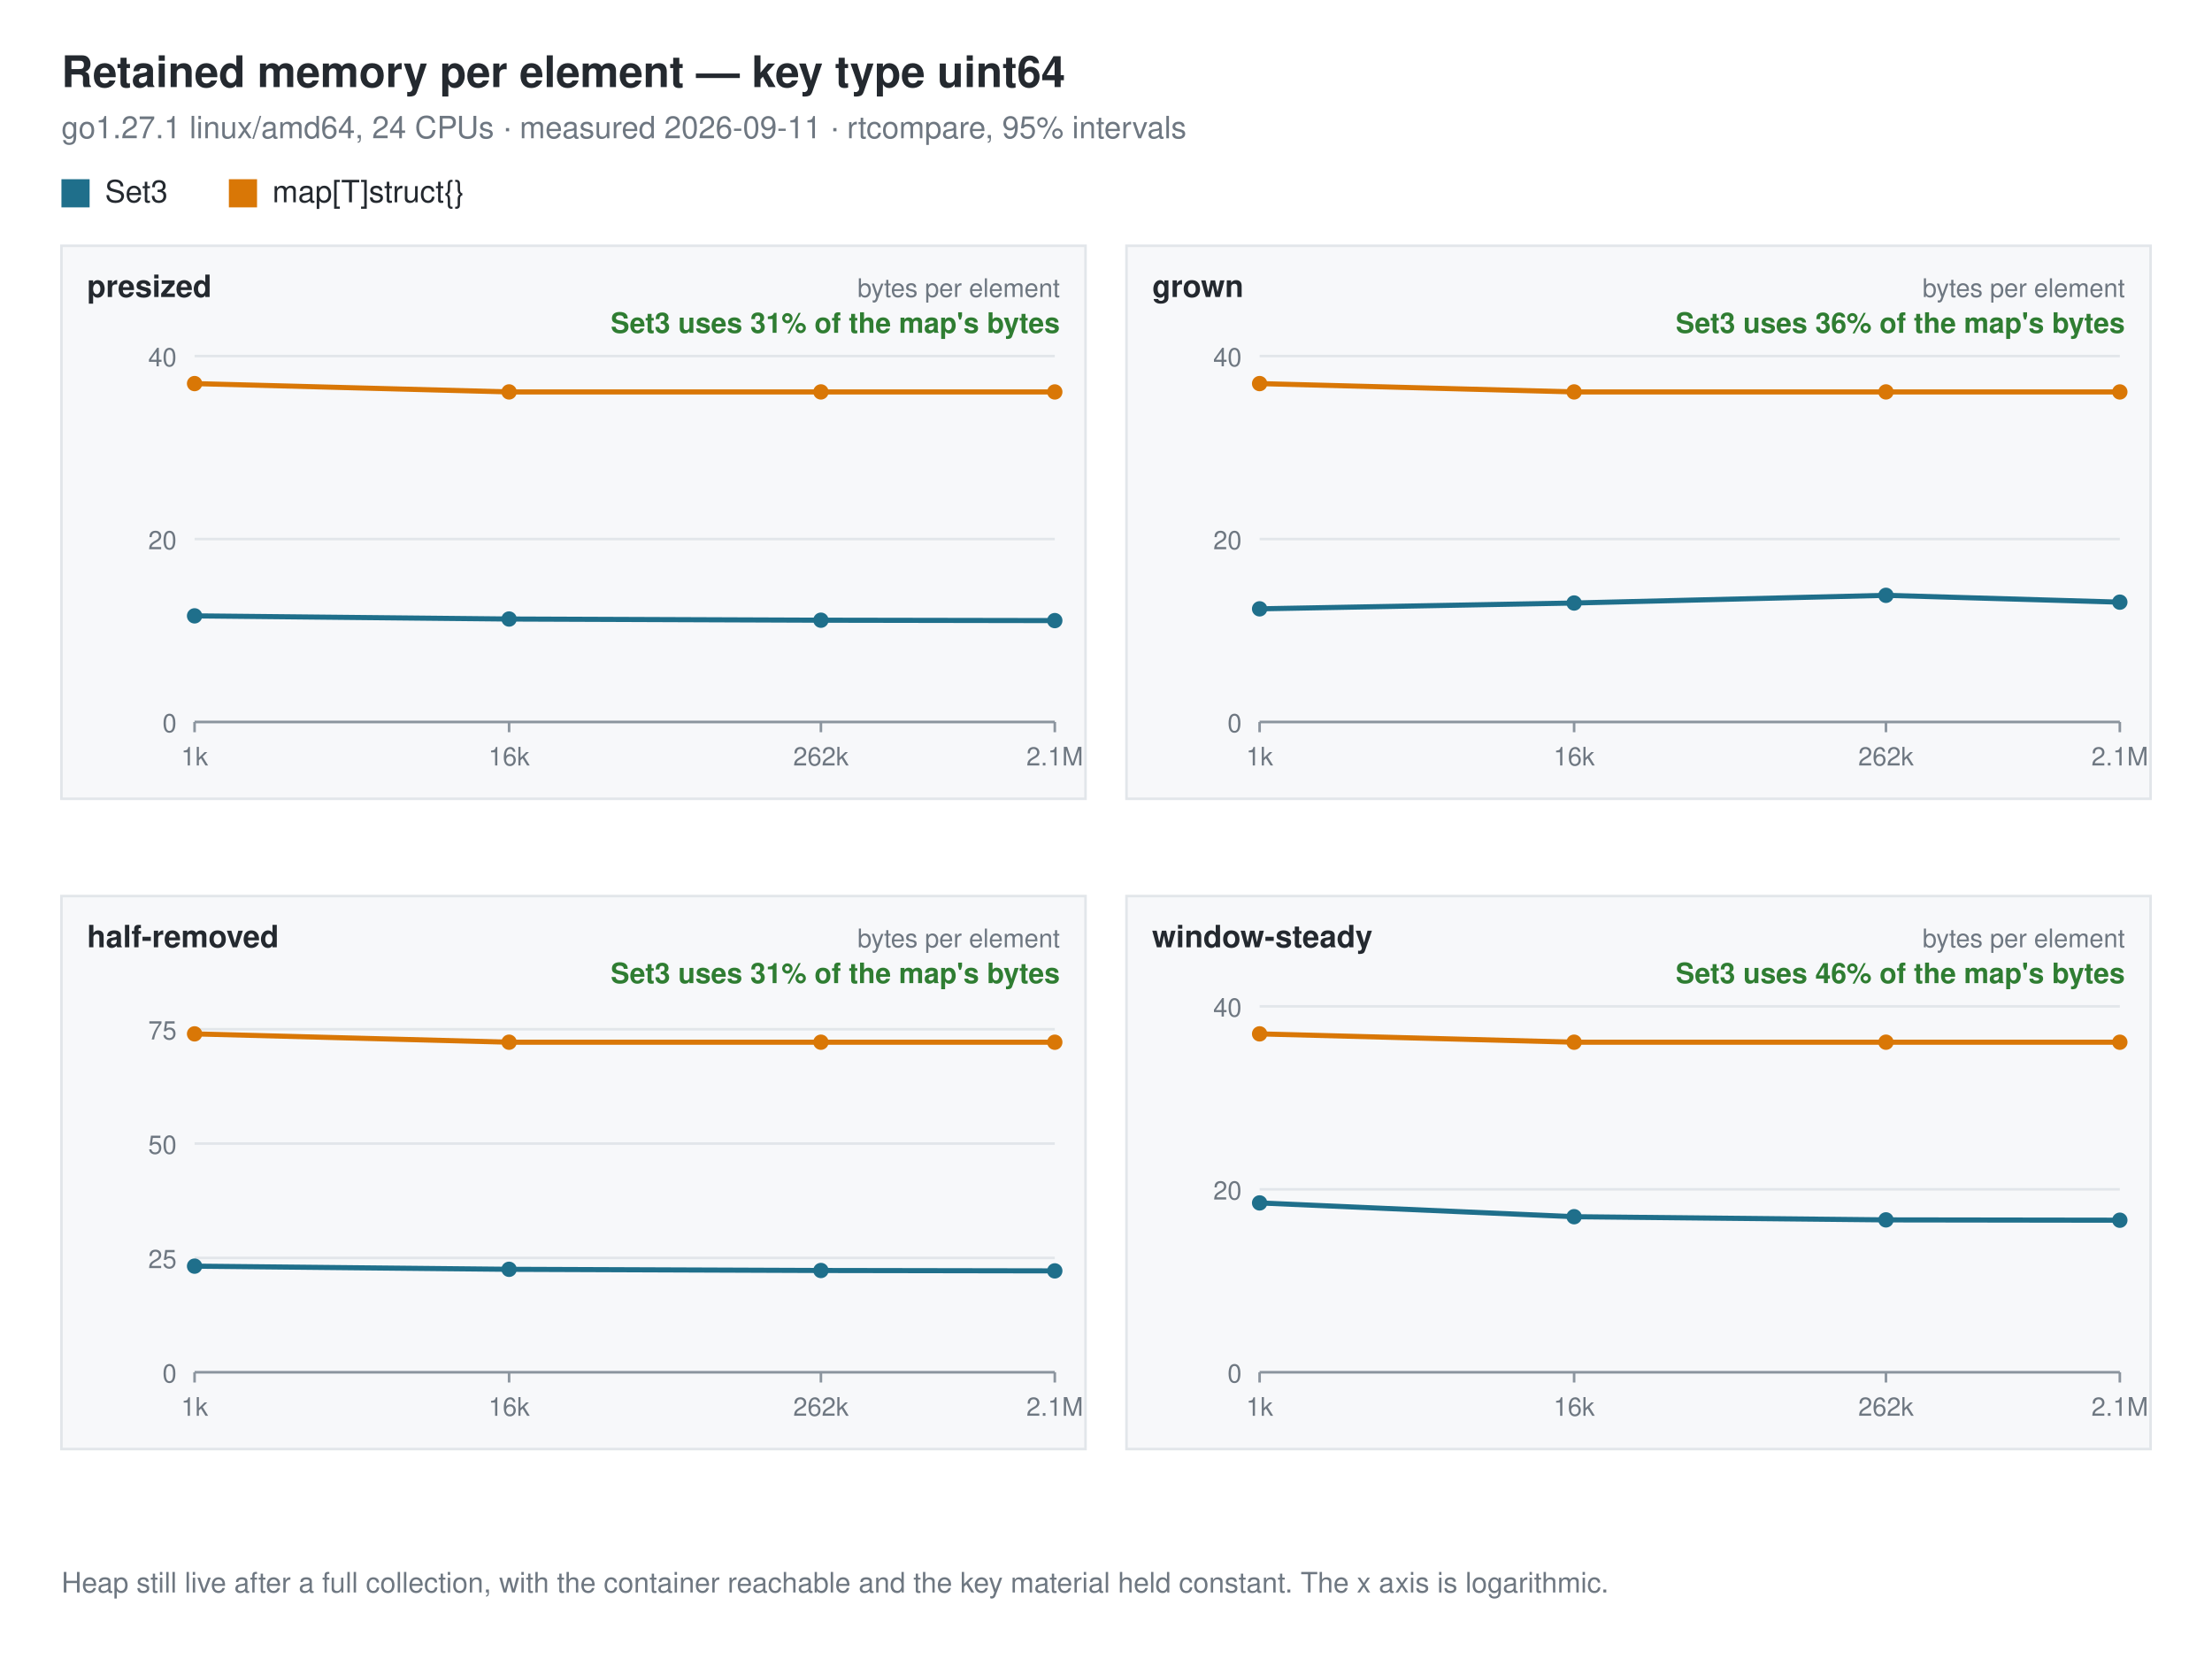
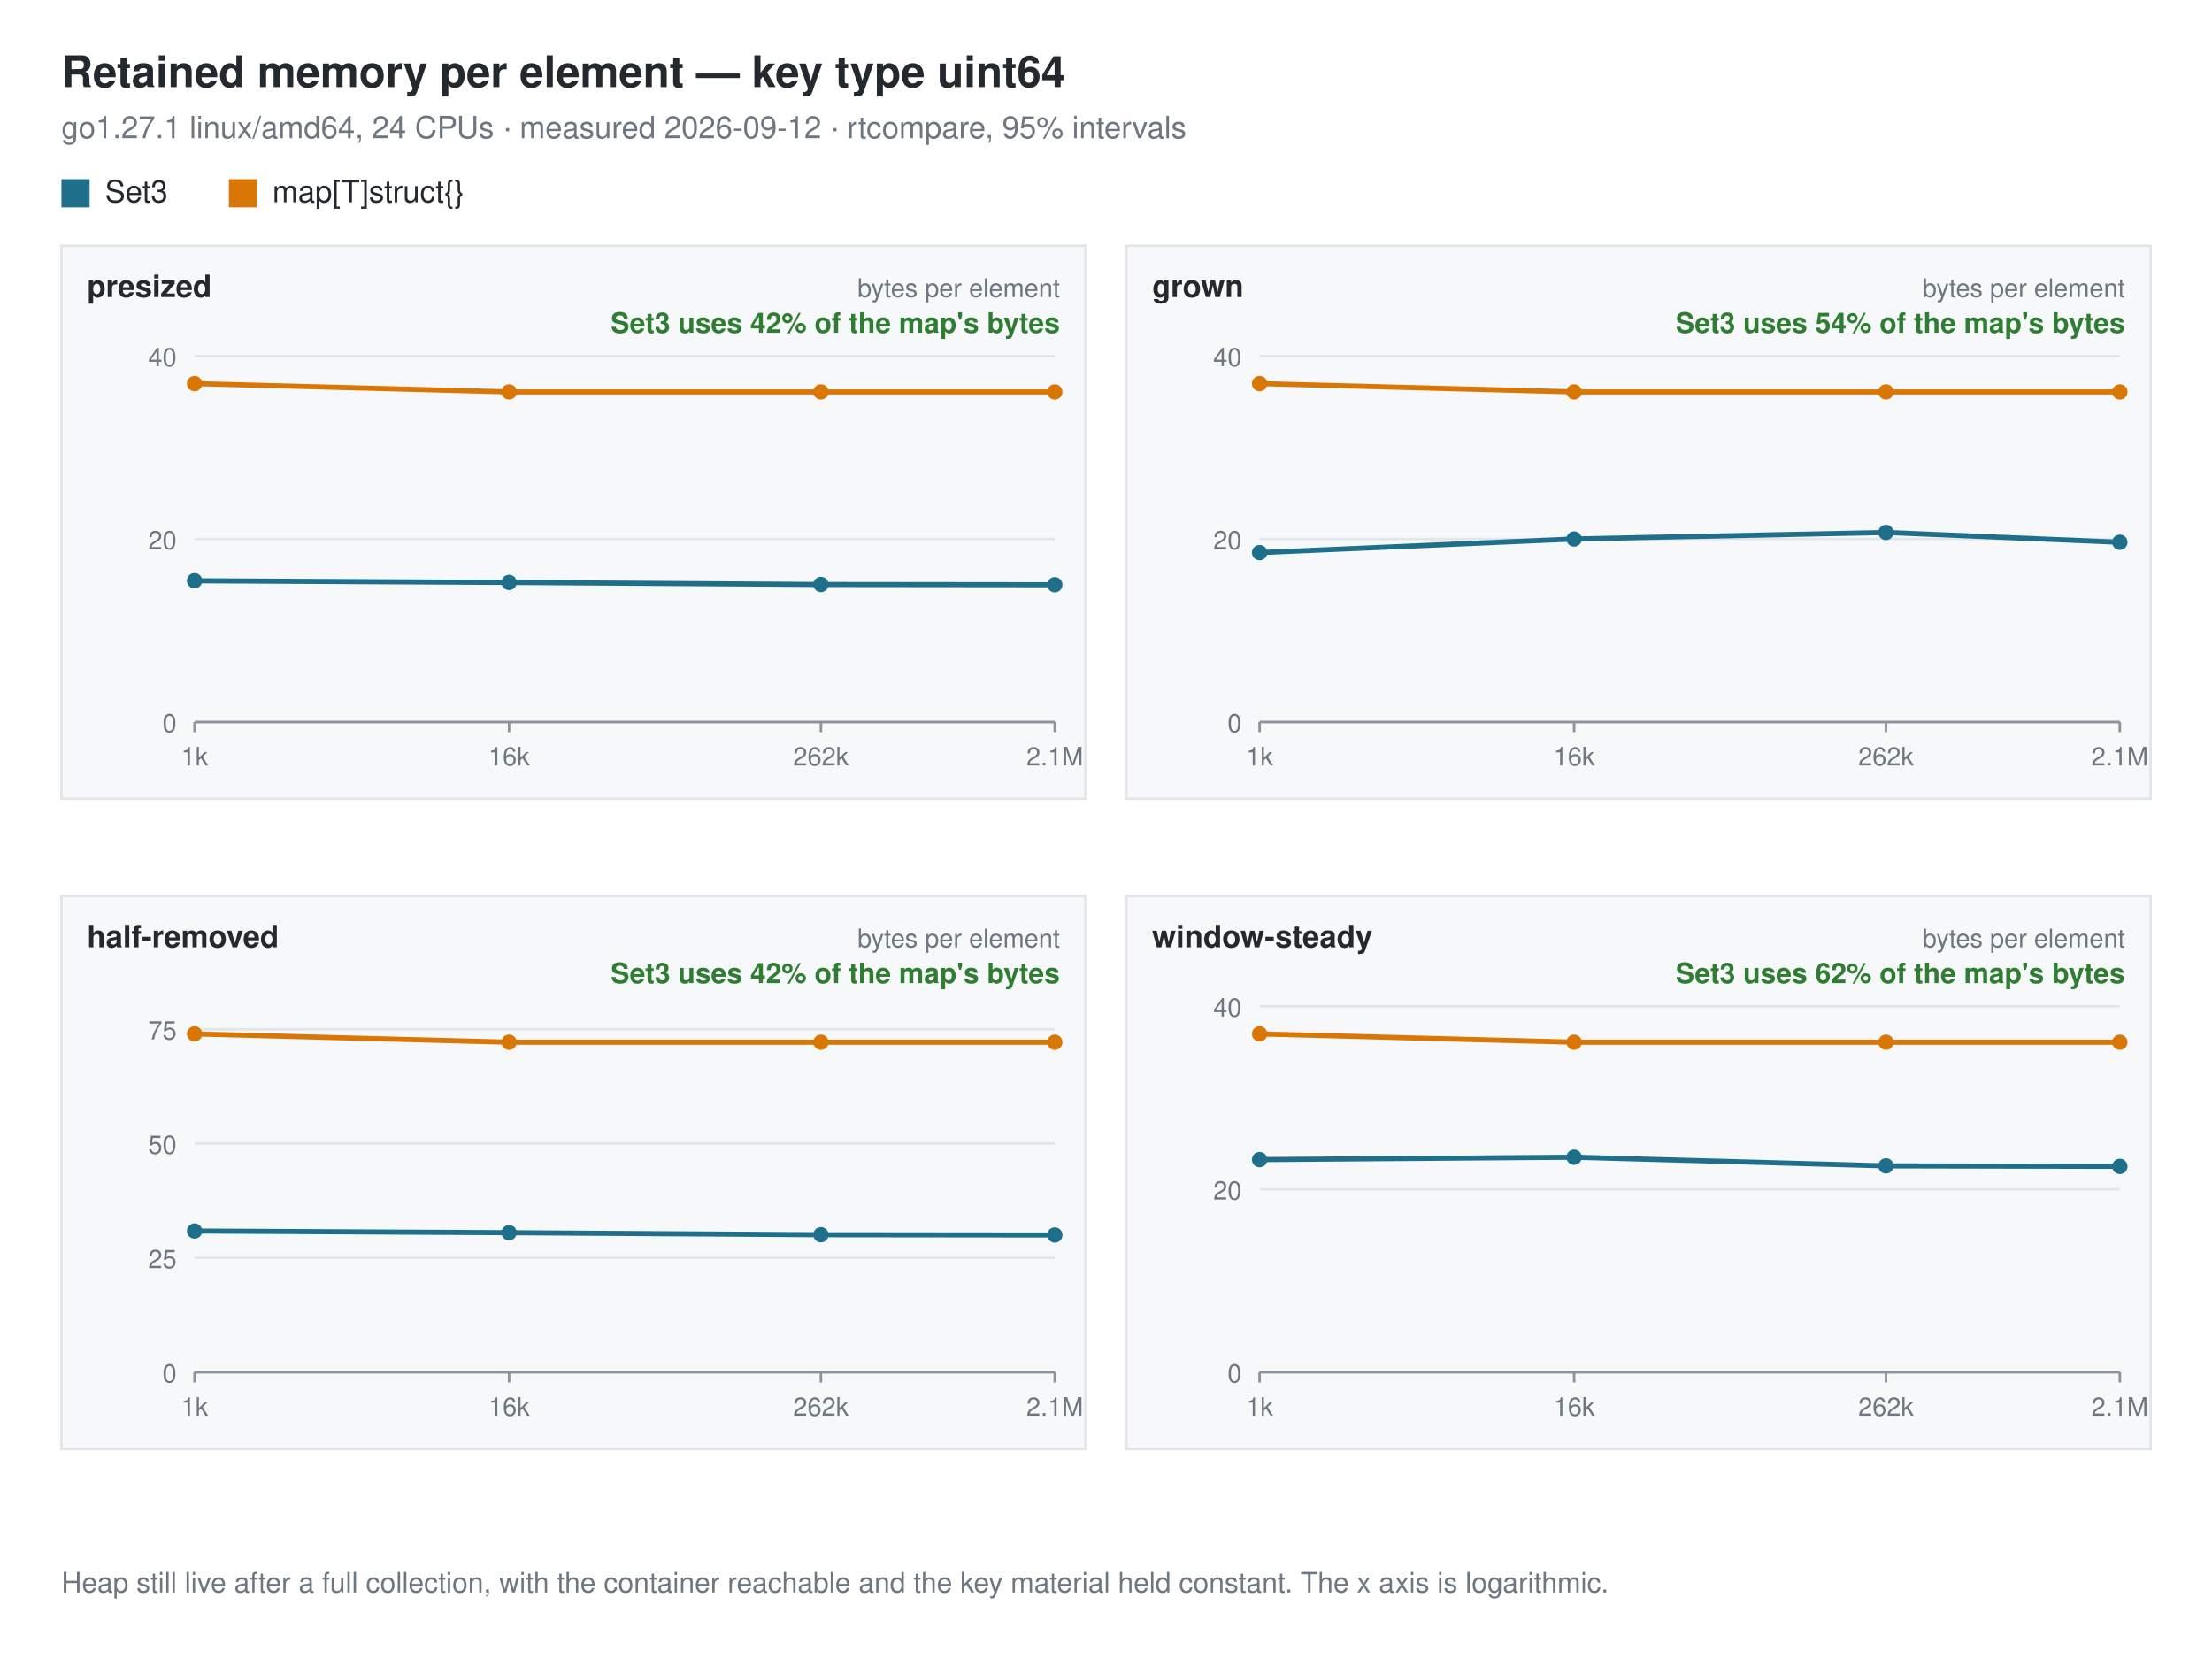
<svg xmlns="http://www.w3.org/2000/svg" width="864" height="648" viewBox="0 0 864 648" font-family="-apple-system, BlinkMacSystemFont, 'Segoe UI', Helvetica, Arial, sans-serif">
  <rect x="0" y="0" width="864" height="648" fill="#ffffff" />
  <text x="24" y="34" font-size="17" fill="#24292f" text-anchor="start" font-weight="600">Retained memory per element — key type uint64</text>
-   <text x="24" y="54" font-size="12" fill="#6e7781" text-anchor="start" font-weight="400">go1.27.1 linux/amd64, 24 CPUs · measured 2026-09-11 · rtcompare, 95% intervals</text>
+   <text x="24" y="54" font-size="12" fill="#6e7781" text-anchor="start" font-weight="400">go1.27.1 linux/amd64, 24 CPUs · measured 2026-09-12 · rtcompare, 95% intervals</text>
  <rect x="24" y="70" width="11" height="11" fill="#1f6f8b" />
  <text x="41" y="79" font-size="12" fill="#24292f" text-anchor="start" font-weight="400">Set3</text>
  <rect x="89.4" y="70" width="11" height="11" fill="#d97706" />
  <text x="106.4" y="79" font-size="12" fill="#24292f" text-anchor="start" font-weight="400">map[T]struct{}</text>
  <rect x="24" y="96" width="400" height="216" fill="#f7f8fa" stroke="#e2e6ea" stroke-width="1" />
  <text x="34" y="116" font-size="12" fill="#24292f" text-anchor="start" font-weight="600">presized</text>
  <text x="414" y="116" font-size="10" fill="#6e7781" text-anchor="end" font-weight="400">bytes per element</text>
  <line x1="76" y1="282" x2="412" y2="282" stroke="#e2e6ea" stroke-width="1" />
  <text x="69" y="286" font-size="10" fill="#6e7781" text-anchor="end" font-weight="400">0</text>
  <line x1="76" y1="210.539" x2="412" y2="210.539" stroke="#e2e6ea" stroke-width="1" />
  <text x="69" y="214.539" font-size="10" fill="#6e7781" text-anchor="end" font-weight="400">20</text>
  <line x1="76" y1="139.078" x2="412" y2="139.078" stroke="#e2e6ea" stroke-width="1" />
  <text x="69" y="143.078" font-size="10" fill="#6e7781" text-anchor="end" font-weight="400">40</text>
  <line x1="76" y1="282" x2="76" y2="286" stroke="#8b949e" stroke-width="1" />
  <text x="76" y="299" font-size="10" fill="#6e7781" text-anchor="middle" font-weight="400">1k</text>
  <line x1="198.845" y1="282" x2="198.845" y2="286" stroke="#8b949e" stroke-width="1" />
  <text x="198.845" y="299" font-size="10" fill="#6e7781" text-anchor="middle" font-weight="400">16k</text>
  <line x1="320.648" y1="282" x2="320.648" y2="286" stroke="#8b949e" stroke-width="1" />
  <text x="320.648" y="299" font-size="10" fill="#6e7781" text-anchor="middle" font-weight="400">262k</text>
  <line x1="412" y1="282" x2="412" y2="286" stroke="#8b949e" stroke-width="1" />
  <text x="412" y="299" font-size="10" fill="#6e7781" text-anchor="middle" font-weight="400">2.1M</text>
  <line x1="76" y1="282" x2="412" y2="282" stroke="#8b949e" stroke-width="1" />
-   <polyline points="76,240.553 198.845,241.786 320.648,242.249 412,242.403" fill="none" stroke="#1f6f8b" stroke-width="2" stroke-linejoin="round" stroke-linecap="round" />
-   <circle cx="76" cy="240.553" r="3" fill="#1f6f8b" />
-   <circle cx="198.845" cy="241.786" r="3" fill="#1f6f8b" />
-   <circle cx="320.648" cy="242.249" r="3" fill="#1f6f8b" />
-   <circle cx="412" cy="242.403" r="3" fill="#1f6f8b" />
+   <polyline points="76,226.832 198.845,227.494 320.648,228.291 412,228.39" fill="none" stroke="#1f6f8b" stroke-width="2" stroke-linejoin="round" stroke-linecap="round" />
+   <circle cx="76" cy="226.832" r="3" fill="#1f6f8b" />
+   <circle cx="198.845" cy="227.494" r="3" fill="#1f6f8b" />
+   <circle cx="320.648" cy="228.291" r="3" fill="#1f6f8b" />
+   <circle cx="412" cy="228.39" r="3" fill="#1f6f8b" />
  <polyline points="76,149.826 198.845,153.081 320.648,153.08 412,153.091" fill="none" stroke="#d97706" stroke-width="2" stroke-linejoin="round" stroke-linecap="round" />
  <circle cx="76" cy="149.826" r="3" fill="#d97706" />
  <circle cx="198.845" cy="153.081" r="3" fill="#d97706" />
  <circle cx="320.648" cy="153.08" r="3" fill="#d97706" />
  <circle cx="412" cy="153.091" r="3" fill="#d97706" />
-   <text x="414" y="130" font-size="11" fill="#2f7d32" text-anchor="end" font-weight="600">Set3 uses 31% of the map's bytes</text>
+   <text x="414" y="130" font-size="11" fill="#2f7d32" text-anchor="end" font-weight="600">Set3 uses 42% of the map's bytes</text>
  <rect x="440" y="96" width="400" height="216" fill="#f7f8fa" stroke="#e2e6ea" stroke-width="1" />
  <text x="450" y="116" font-size="12" fill="#24292f" text-anchor="start" font-weight="600">grown</text>
  <text x="830" y="116" font-size="10" fill="#6e7781" text-anchor="end" font-weight="400">bytes per element</text>
  <line x1="492" y1="282" x2="828" y2="282" stroke="#e2e6ea" stroke-width="1" />
  <text x="485" y="286" font-size="10" fill="#6e7781" text-anchor="end" font-weight="400">0</text>
  <line x1="492" y1="210.539" x2="828" y2="210.539" stroke="#e2e6ea" stroke-width="1" />
  <text x="485" y="214.539" font-size="10" fill="#6e7781" text-anchor="end" font-weight="400">20</text>
  <line x1="492" y1="139.078" x2="828" y2="139.078" stroke="#e2e6ea" stroke-width="1" />
  <text x="485" y="143.078" font-size="10" fill="#6e7781" text-anchor="end" font-weight="400">40</text>
  <line x1="492" y1="282" x2="492" y2="286" stroke="#8b949e" stroke-width="1" />
  <text x="492" y="299" font-size="10" fill="#6e7781" text-anchor="middle" font-weight="400">1k</text>
  <line x1="614.845" y1="282" x2="614.845" y2="286" stroke="#8b949e" stroke-width="1" />
  <text x="614.845" y="299" font-size="10" fill="#6e7781" text-anchor="middle" font-weight="400">16k</text>
  <line x1="736.648" y1="282" x2="736.648" y2="286" stroke="#8b949e" stroke-width="1" />
  <text x="736.648" y="299" font-size="10" fill="#6e7781" text-anchor="middle" font-weight="400">262k</text>
  <line x1="828" y1="282" x2="828" y2="286" stroke="#8b949e" stroke-width="1" />
  <text x="828" y="299" font-size="10" fill="#6e7781" text-anchor="middle" font-weight="400">2.1M</text>
  <line x1="492" y1="282" x2="828" y2="282" stroke="#8b949e" stroke-width="1" />
-   <polyline points="492,237.809 614.845,235.533 736.648,232.534 828,235.201" fill="none" stroke="#1f6f8b" stroke-width="2" stroke-linejoin="round" stroke-linecap="round" />
-   <circle cx="492" cy="237.809" r="3" fill="#1f6f8b" />
-   <circle cx="614.845" cy="235.533" r="3" fill="#1f6f8b" />
-   <circle cx="736.648" cy="232.534" r="3" fill="#1f6f8b" />
-   <circle cx="828" cy="235.201" r="3" fill="#1f6f8b" />
+   <polyline points="492,215.856 614.845,210.522 736.648,207.97 828,211.808" fill="none" stroke="#1f6f8b" stroke-width="2" stroke-linejoin="round" stroke-linecap="round" />
+   <circle cx="492" cy="215.856" r="3" fill="#1f6f8b" />
+   <circle cx="614.845" cy="210.522" r="3" fill="#1f6f8b" />
+   <circle cx="736.648" cy="207.97" r="3" fill="#1f6f8b" />
+   <circle cx="828" cy="211.808" r="3" fill="#1f6f8b" />
  <polyline points="492,149.826 614.845,153.081 736.648,153.08 828,153.091" fill="none" stroke="#d97706" stroke-width="2" stroke-linejoin="round" stroke-linecap="round" />
  <circle cx="492" cy="149.826" r="3" fill="#d97706" />
  <circle cx="614.845" cy="153.081" r="3" fill="#d97706" />
  <circle cx="736.648" cy="153.08" r="3" fill="#d97706" />
  <circle cx="828" cy="153.091" r="3" fill="#d97706" />
-   <text x="830" y="130" font-size="11" fill="#2f7d32" text-anchor="end" font-weight="600">Set3 uses 36% of the map's bytes</text>
+   <text x="830" y="130" font-size="11" fill="#2f7d32" text-anchor="end" font-weight="600">Set3 uses 54% of the map's bytes</text>
  <rect x="24" y="350" width="400" height="216" fill="#f7f8fa" stroke="#e2e6ea" stroke-width="1" />
  <text x="34" y="370" font-size="12" fill="#24292f" text-anchor="start" font-weight="600">half-removed</text>
  <text x="414" y="370" font-size="10" fill="#6e7781" text-anchor="end" font-weight="400">bytes per element</text>
  <line x1="76" y1="536" x2="412" y2="536" stroke="#e2e6ea" stroke-width="1" />
  <text x="69" y="540" font-size="10" fill="#6e7781" text-anchor="end" font-weight="400">0</text>
  <line x1="76" y1="491.337" x2="412" y2="491.337" stroke="#e2e6ea" stroke-width="1" />
  <text x="69" y="495.337" font-size="10" fill="#6e7781" text-anchor="end" font-weight="400">25</text>
  <line x1="76" y1="446.674" x2="412" y2="446.674" stroke="#e2e6ea" stroke-width="1" />
  <text x="69" y="450.674" font-size="10" fill="#6e7781" text-anchor="end" font-weight="400">50</text>
  <line x1="76" y1="402.011" x2="412" y2="402.011" stroke="#e2e6ea" stroke-width="1" />
  <text x="69" y="406.011" font-size="10" fill="#6e7781" text-anchor="end" font-weight="400">75</text>
  <line x1="76" y1="536" x2="76" y2="540" stroke="#8b949e" stroke-width="1" />
  <text x="76" y="553" font-size="10" fill="#6e7781" text-anchor="middle" font-weight="400">1k</text>
  <line x1="198.845" y1="536" x2="198.845" y2="540" stroke="#8b949e" stroke-width="1" />
  <text x="198.845" y="553" font-size="10" fill="#6e7781" text-anchor="middle" font-weight="400">16k</text>
  <line x1="320.648" y1="536" x2="320.648" y2="540" stroke="#8b949e" stroke-width="1" />
  <text x="320.648" y="553" font-size="10" fill="#6e7781" text-anchor="middle" font-weight="400">262k</text>
  <line x1="412" y1="536" x2="412" y2="540" stroke="#8b949e" stroke-width="1" />
  <text x="412" y="553" font-size="10" fill="#6e7781" text-anchor="middle" font-weight="400">2.1M</text>
  <line x1="76" y1="536" x2="412" y2="536" stroke="#8b949e" stroke-width="1" />
-   <polyline points="76,494.553 198.845,495.786 320.648,496.249 412,496.403" fill="none" stroke="#1f6f8b" stroke-width="2" stroke-linejoin="round" stroke-linecap="round" />
-   <circle cx="76" cy="494.553" r="3" fill="#1f6f8b" />
-   <circle cx="198.845" cy="495.786" r="3" fill="#1f6f8b" />
-   <circle cx="320.648" cy="496.249" r="3" fill="#1f6f8b" />
-   <circle cx="412" cy="496.403" r="3" fill="#1f6f8b" />
+   <polyline points="76,480.832 198.845,481.494 320.648,482.292 412,482.39" fill="none" stroke="#1f6f8b" stroke-width="2" stroke-linejoin="round" stroke-linecap="round" />
+   <circle cx="76" cy="480.832" r="3" fill="#1f6f8b" />
+   <circle cx="198.845" cy="481.494" r="3" fill="#1f6f8b" />
+   <circle cx="320.648" cy="482.292" r="3" fill="#1f6f8b" />
+   <circle cx="412" cy="482.39" r="3" fill="#1f6f8b" />
  <polyline points="76,403.826 198.845,407.081 320.648,407.08 412,407.091" fill="none" stroke="#d97706" stroke-width="2" stroke-linejoin="round" stroke-linecap="round" />
  <circle cx="76" cy="403.826" r="3" fill="#d97706" />
  <circle cx="198.845" cy="407.081" r="3" fill="#d97706" />
  <circle cx="320.648" cy="407.08" r="3" fill="#d97706" />
  <circle cx="412" cy="407.091" r="3" fill="#d97706" />
-   <text x="414" y="384" font-size="11" fill="#2f7d32" text-anchor="end" font-weight="600">Set3 uses 31% of the map's bytes</text>
+   <text x="414" y="384" font-size="11" fill="#2f7d32" text-anchor="end" font-weight="600">Set3 uses 42% of the map's bytes</text>
  <rect x="440" y="350" width="400" height="216" fill="#f7f8fa" stroke="#e2e6ea" stroke-width="1" />
  <text x="450" y="370" font-size="12" fill="#24292f" text-anchor="start" font-weight="600">window-steady</text>
  <text x="830" y="370" font-size="10" fill="#6e7781" text-anchor="end" font-weight="400">bytes per element</text>
  <line x1="492" y1="536" x2="828" y2="536" stroke="#e2e6ea" stroke-width="1" />
  <text x="485" y="540" font-size="10" fill="#6e7781" text-anchor="end" font-weight="400">0</text>
  <line x1="492" y1="464.539" x2="828" y2="464.539" stroke="#e2e6ea" stroke-width="1" />
  <text x="485" y="468.539" font-size="10" fill="#6e7781" text-anchor="end" font-weight="400">20</text>
  <line x1="492" y1="393.078" x2="828" y2="393.078" stroke="#e2e6ea" stroke-width="1" />
  <text x="485" y="397.078" font-size="10" fill="#6e7781" text-anchor="end" font-weight="400">40</text>
  <line x1="492" y1="536" x2="492" y2="540" stroke="#8b949e" stroke-width="1" />
  <text x="492" y="553" font-size="10" fill="#6e7781" text-anchor="middle" font-weight="400">1k</text>
  <line x1="614.845" y1="536" x2="614.845" y2="540" stroke="#8b949e" stroke-width="1" />
  <text x="614.845" y="553" font-size="10" fill="#6e7781" text-anchor="middle" font-weight="400">16k</text>
  <line x1="736.648" y1="536" x2="736.648" y2="540" stroke="#8b949e" stroke-width="1" />
  <text x="736.648" y="553" font-size="10" fill="#6e7781" text-anchor="middle" font-weight="400">262k</text>
  <line x1="828" y1="536" x2="828" y2="540" stroke="#8b949e" stroke-width="1" />
  <text x="828" y="553" font-size="10" fill="#6e7781" text-anchor="middle" font-weight="400">2.1M</text>
  <line x1="492" y1="536" x2="828" y2="536" stroke="#8b949e" stroke-width="1" />
-   <polyline points="492,469.856 614.845,475.241 736.648,476.482 828,476.611" fill="none" stroke="#1f6f8b" stroke-width="2" stroke-linejoin="round" stroke-linecap="round" />
-   <circle cx="492" cy="469.856" r="3" fill="#1f6f8b" />
-   <circle cx="614.845" cy="475.241" r="3" fill="#1f6f8b" />
-   <circle cx="736.648" cy="476.482" r="3" fill="#1f6f8b" />
-   <circle cx="828" cy="476.611" r="3" fill="#1f6f8b" />
-   <polyline points="492,403.826 614.845,407.081 736.648,407.077 828,407.091" fill="none" stroke="#d97706" stroke-width="2" stroke-linejoin="round" stroke-linecap="round" />
+   <polyline points="492,452.934 614.845,451.992 736.648,455.379 828,455.578" fill="none" stroke="#1f6f8b" stroke-width="2" stroke-linejoin="round" stroke-linecap="round" />
+   <circle cx="492" cy="452.934" r="3" fill="#1f6f8b" />
+   <circle cx="614.845" cy="451.992" r="3" fill="#1f6f8b" />
+   <circle cx="736.648" cy="455.379" r="3" fill="#1f6f8b" />
+   <circle cx="828" cy="455.578" r="3" fill="#1f6f8b" />
+   <polyline points="492,403.826 614.845,407.081 736.648,407.076 828,407.091" fill="none" stroke="#d97706" stroke-width="2" stroke-linejoin="round" stroke-linecap="round" />
  <circle cx="492" cy="403.826" r="3" fill="#d97706" />
  <circle cx="614.845" cy="407.081" r="3" fill="#d97706" />
-   <circle cx="736.648" cy="407.077" r="3" fill="#d97706" />
+   <circle cx="736.648" cy="407.076" r="3" fill="#d97706" />
  <circle cx="828" cy="407.091" r="3" fill="#d97706" />
-   <text x="830" y="384" font-size="11" fill="#2f7d32" text-anchor="end" font-weight="600">Set3 uses 46% of the map's bytes</text>
+   <text x="830" y="384" font-size="11" fill="#2f7d32" text-anchor="end" font-weight="600">Set3 uses 62% of the map's bytes</text>
  <text x="24" y="622" font-size="11" fill="#6e7781" text-anchor="start" font-weight="400">Heap still live after a full collection, with the container reachable and the key material held constant. The x axis is logarithmic.</text>
</svg>
